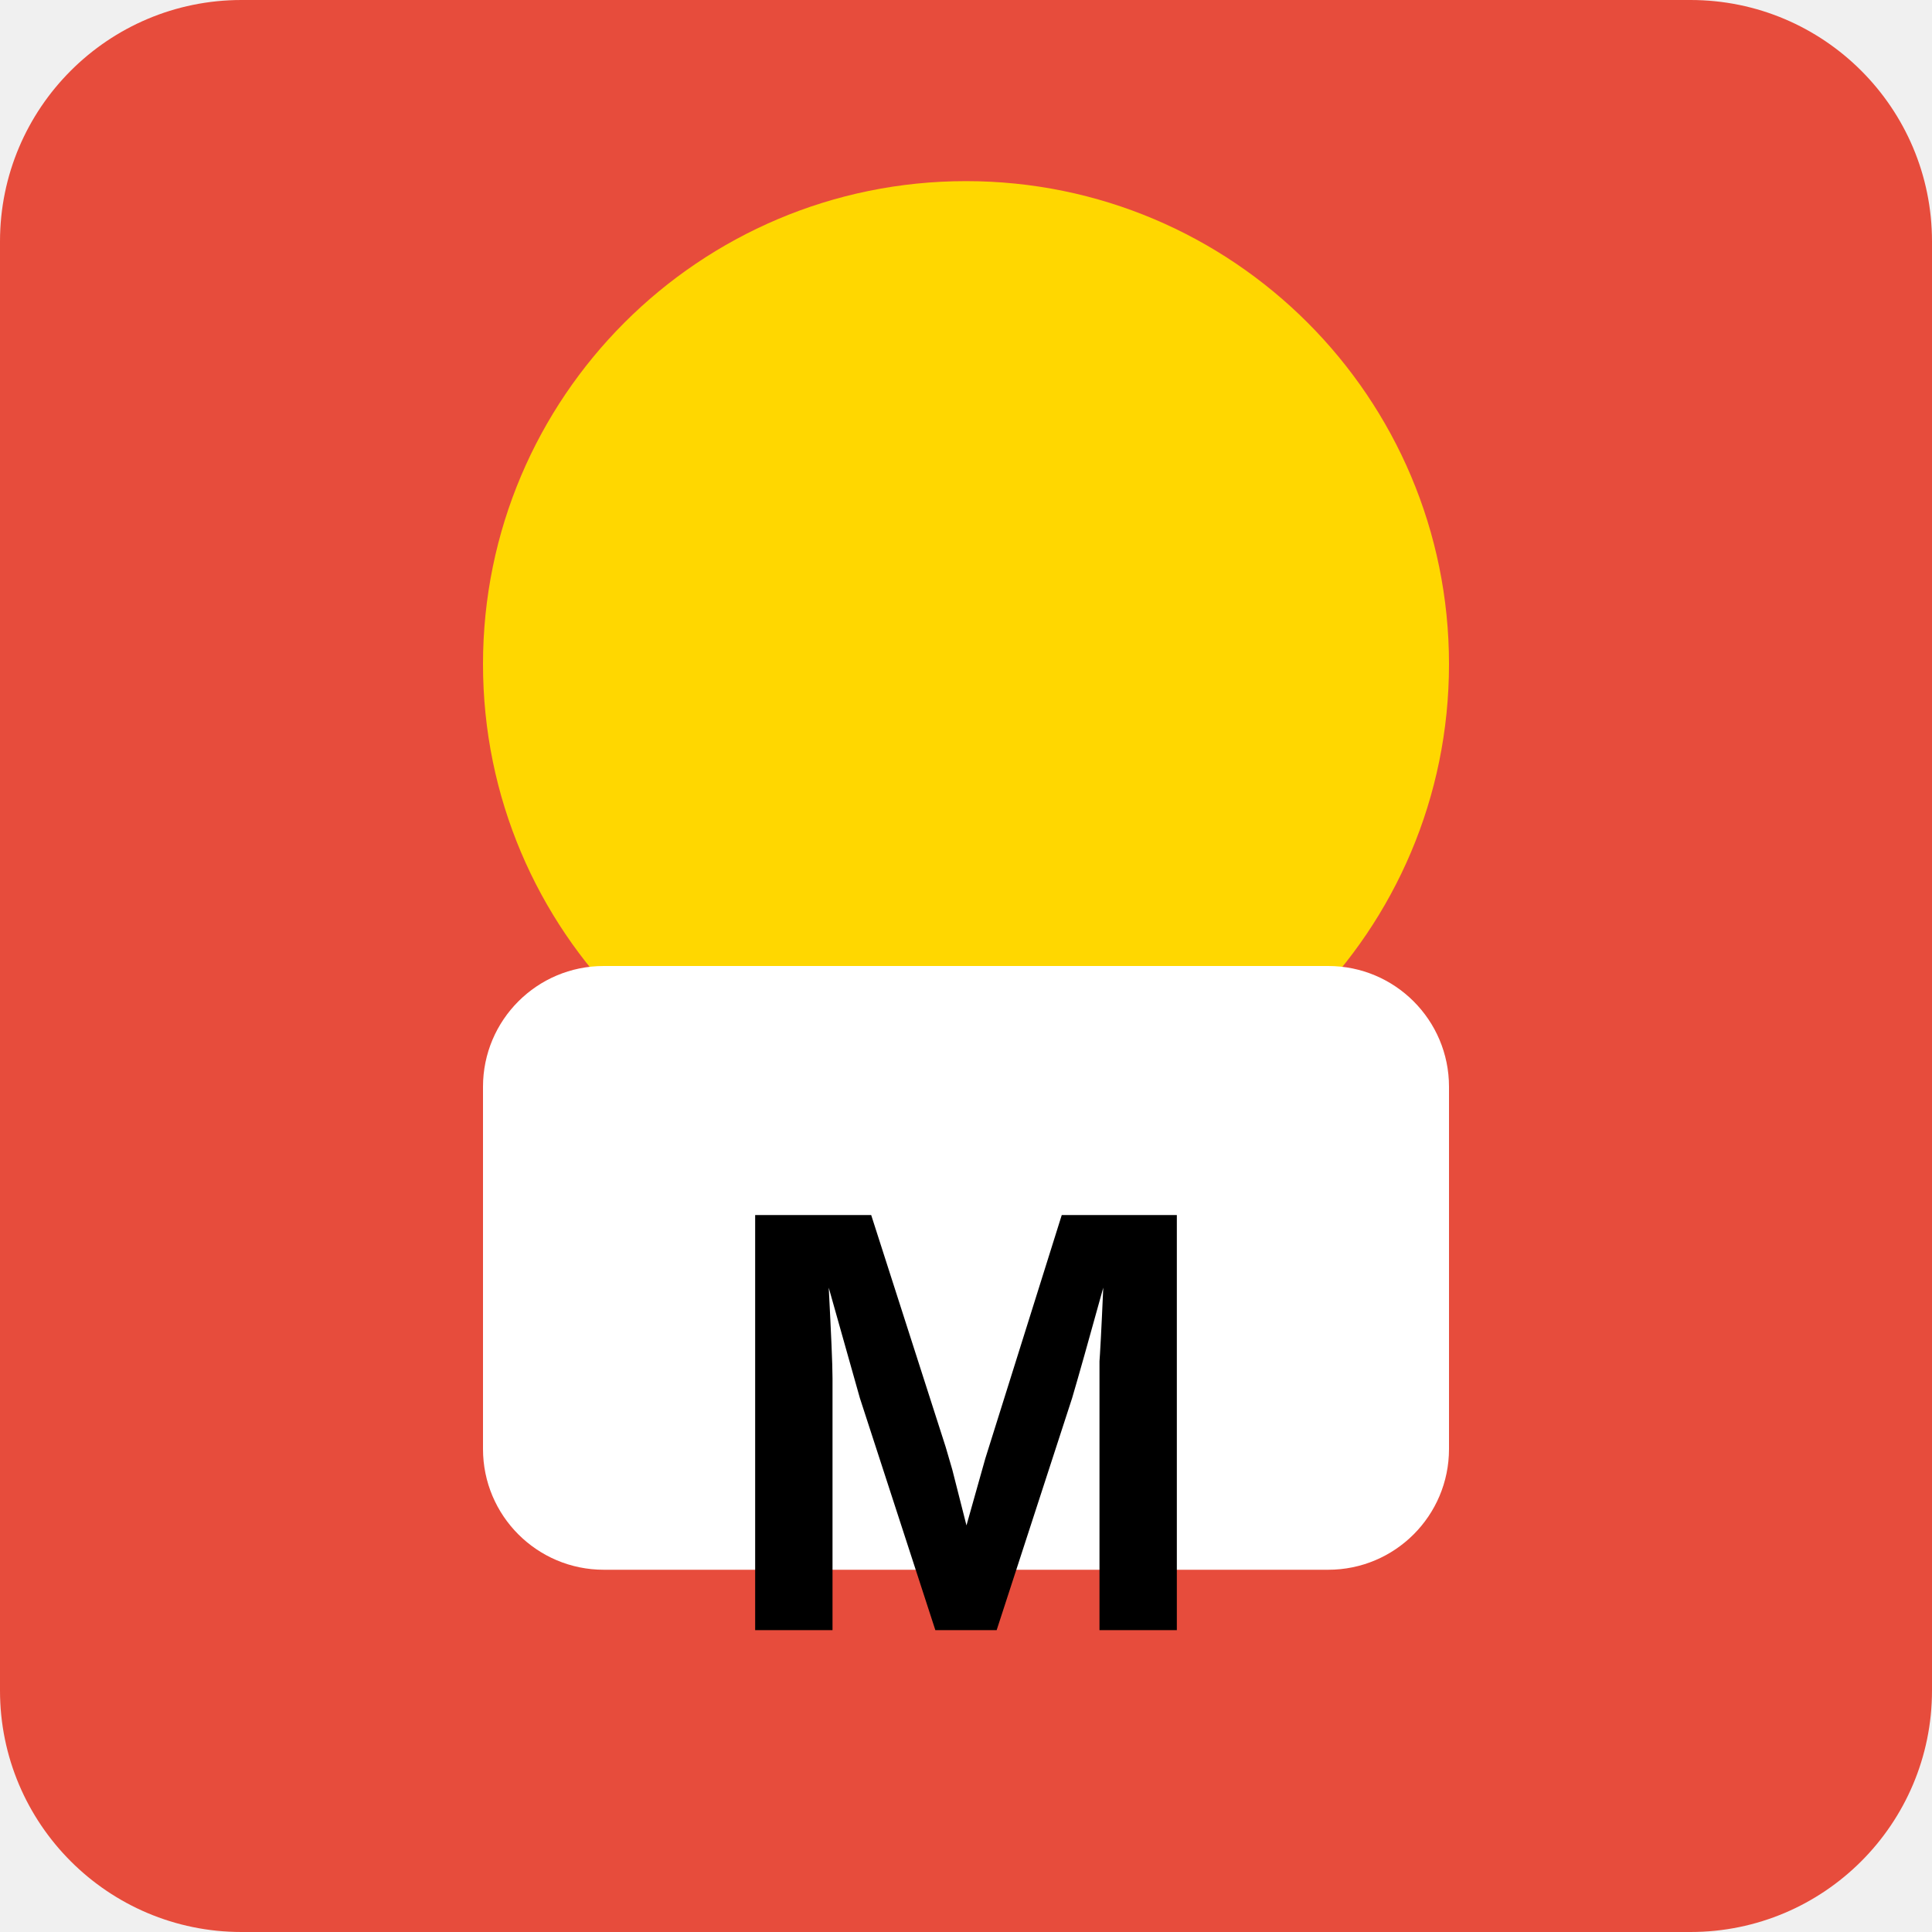
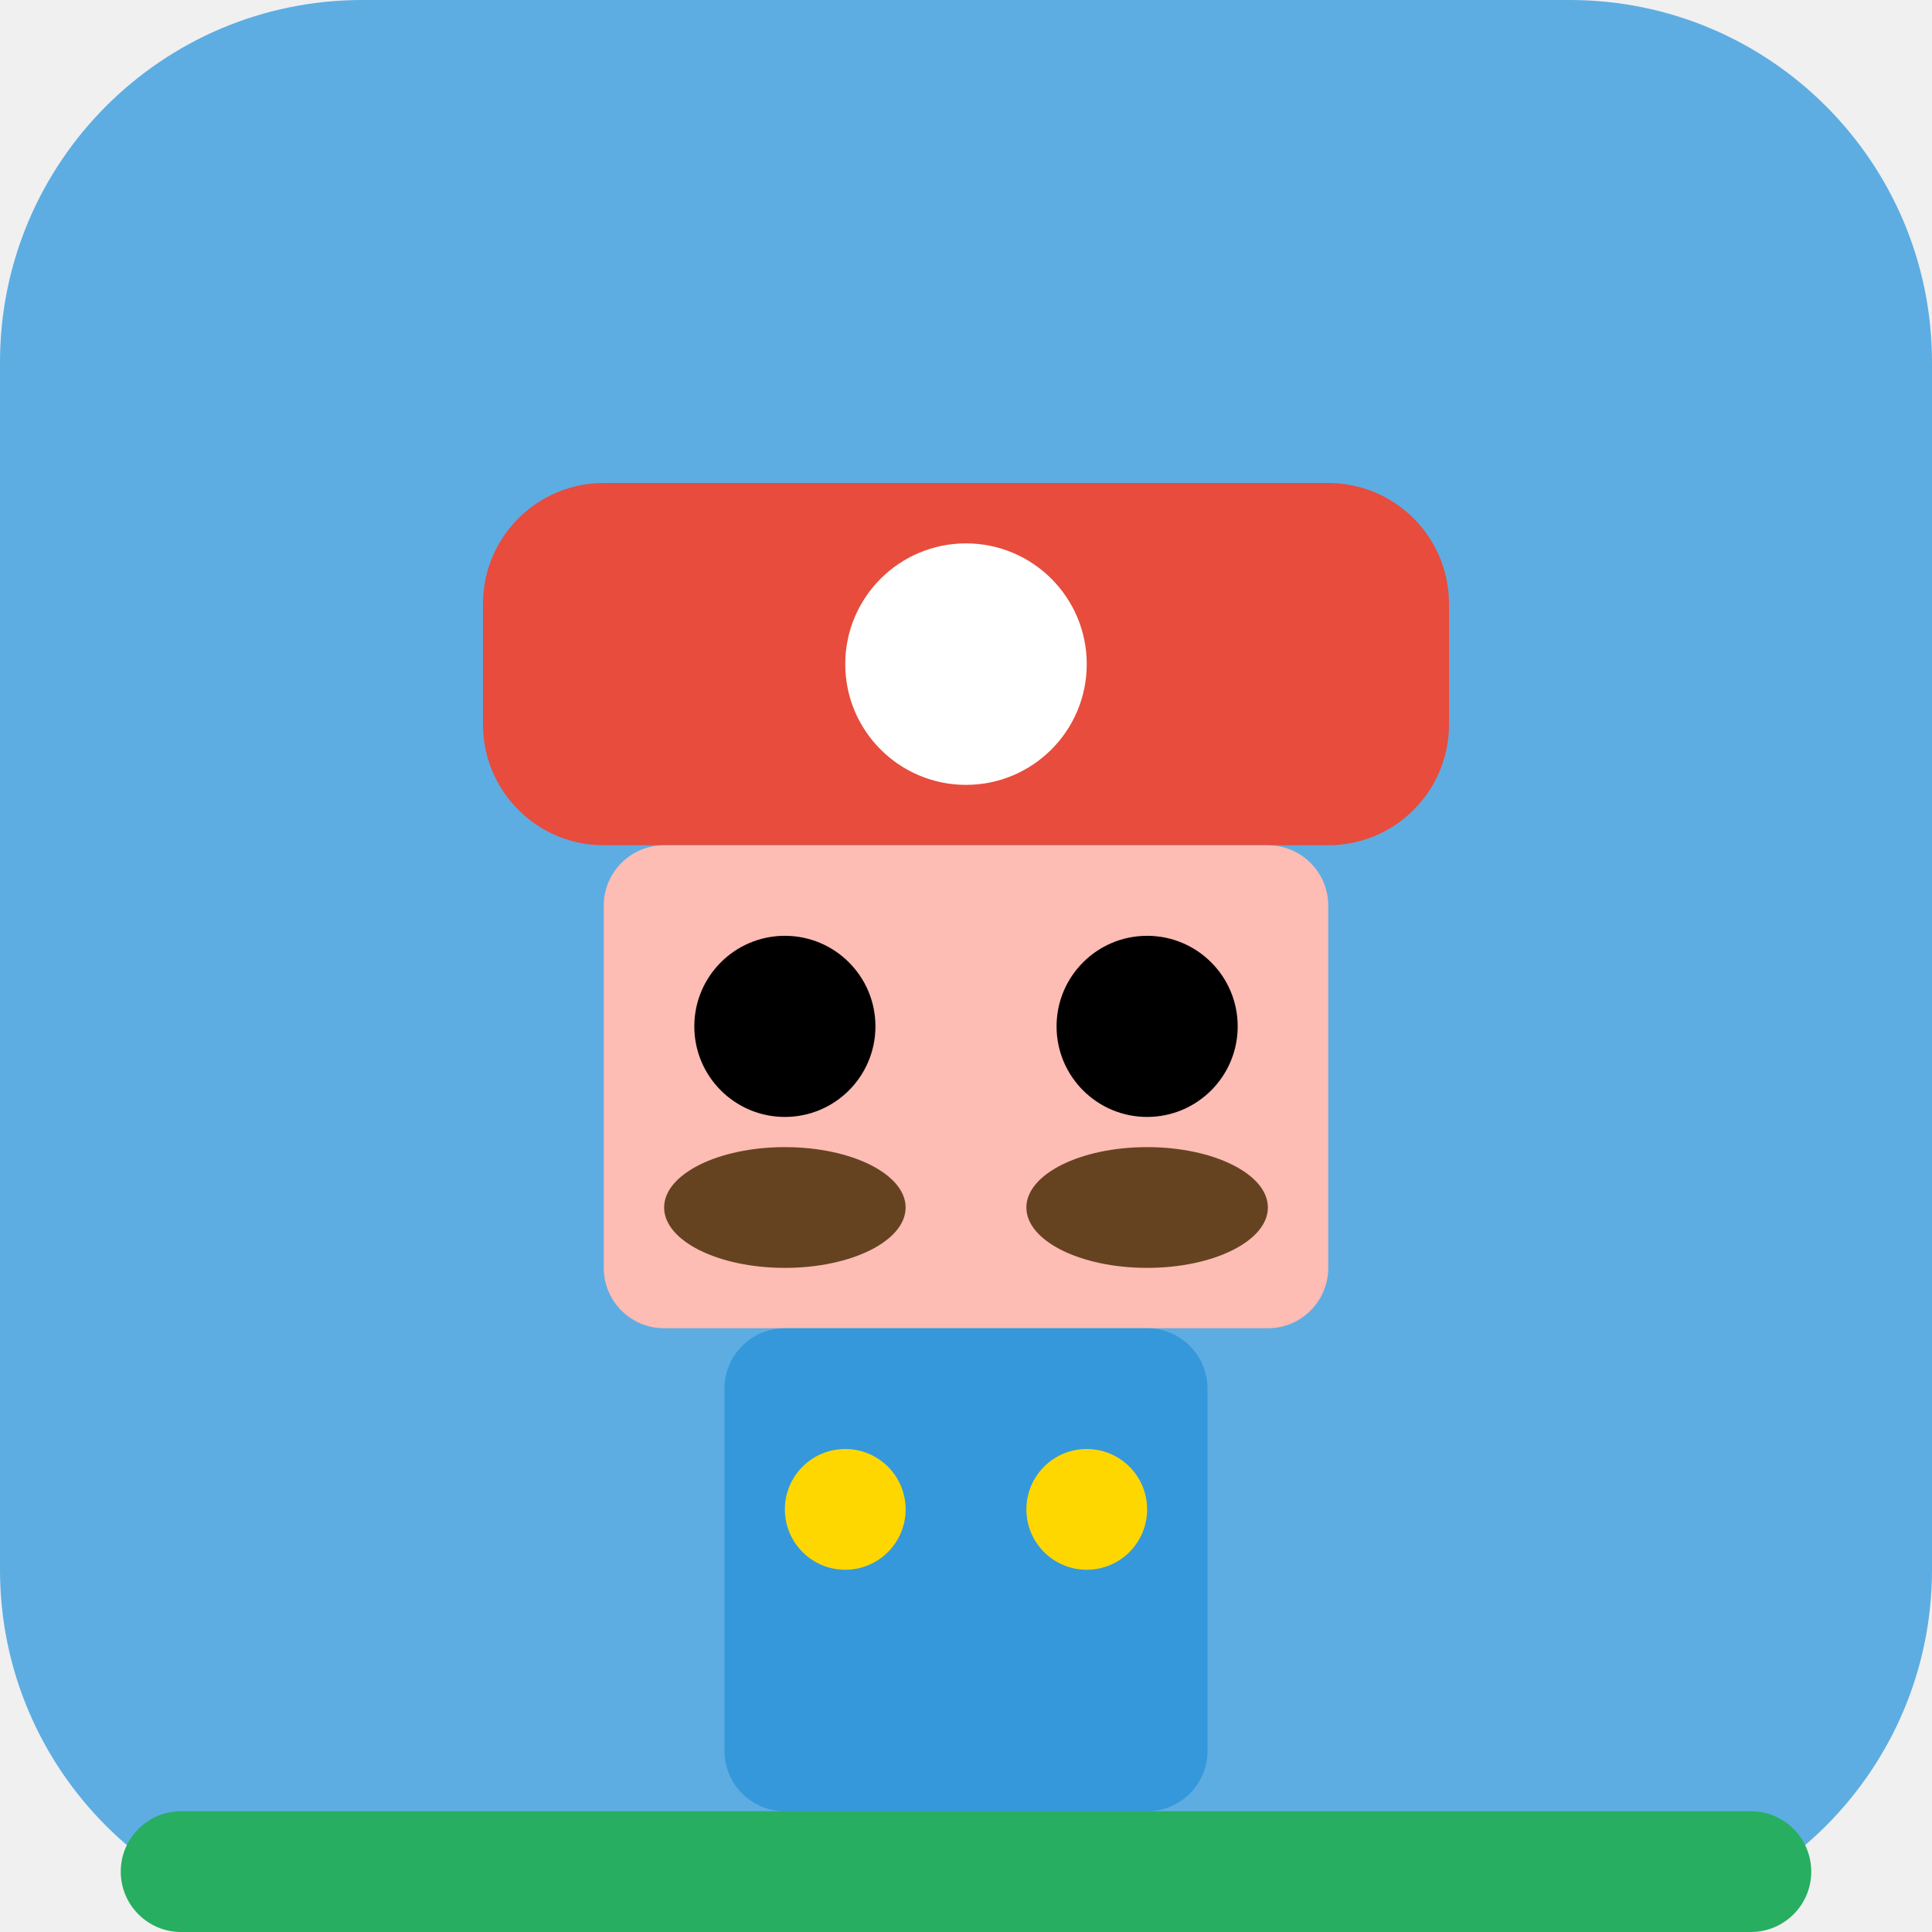
<svg xmlns="http://www.w3.org/2000/svg" width="32" height="32">
-   <rect width="32" height="32" fill="#E74C3C" rx="4" />
-   <circle cx="16" cy="11" r="8" fill="#FFD700" />
-   <rect x="8" y="16" width="16" height="10" fill="#FFF" rx="2" />
-   <text x="16" y="27" font-family="Arial" font-size="10" font-weight="bold" text-anchor="middle" fill="#000">M</text>
+   <rect width="32" height="32" fill="#5DADE2" rx="6" />
+   <rect x="8" y="8" width="16" height="6" fill="#E74C3C" rx="2" />
+   <circle cx="16" cy="11" r="2" fill="#FFF" />
+   <rect x="10" y="14" width="12" height="8" fill="#FDBCB4" rx="1" />
+   <circle cx="13" cy="17" r="1.5" fill="#000" />
+   <circle cx="19" cy="17" r="1.5" fill="#000" />
+   <ellipse cx="13" cy="20" rx="2" ry="1" fill="#654321" />
+   <ellipse cx="19" cy="20" rx="2" ry="1" fill="#654321" />
+   <rect x="12" y="22" width="8" height="8" fill="#3498DB" rx="1" />
+   <circle cx="14" cy="25" r="1" fill="#FFD700" />
+   <circle cx="18" cy="25" r="1" fill="#FFD700" />
+   <rect x="2" y="30" width="28" height="2" fill="#27AE60" rx="1" />
</svg>
